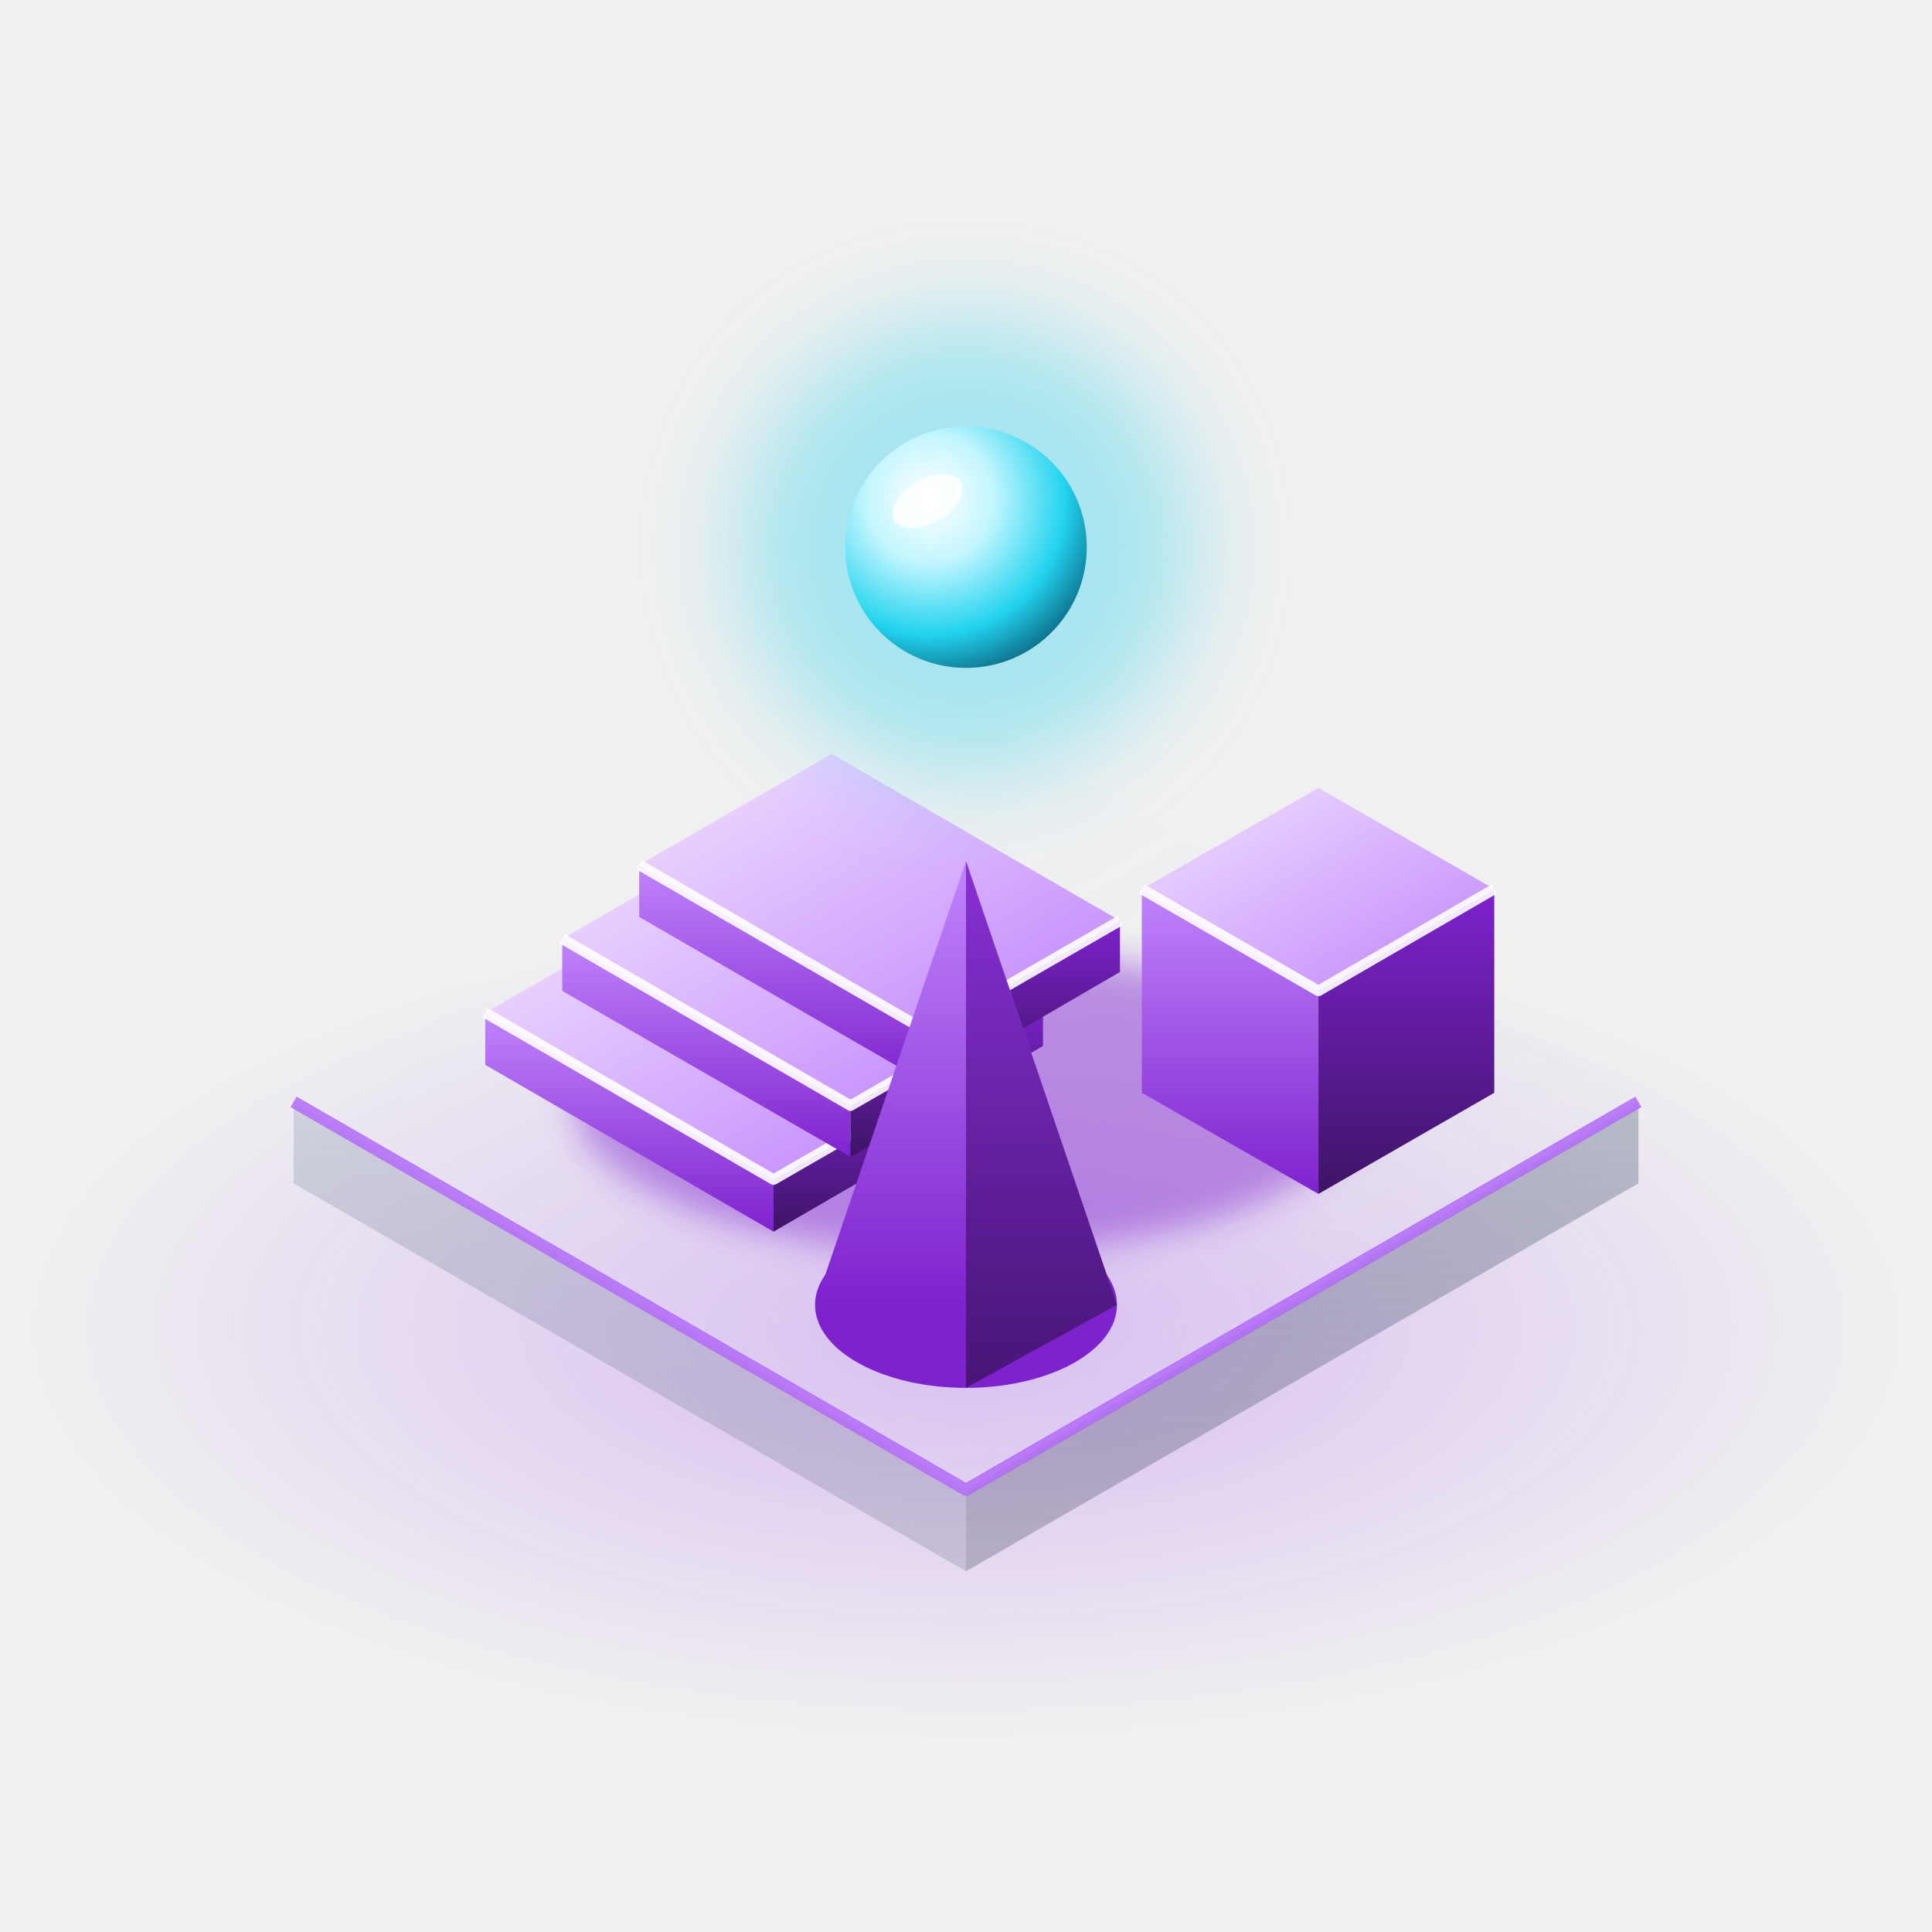
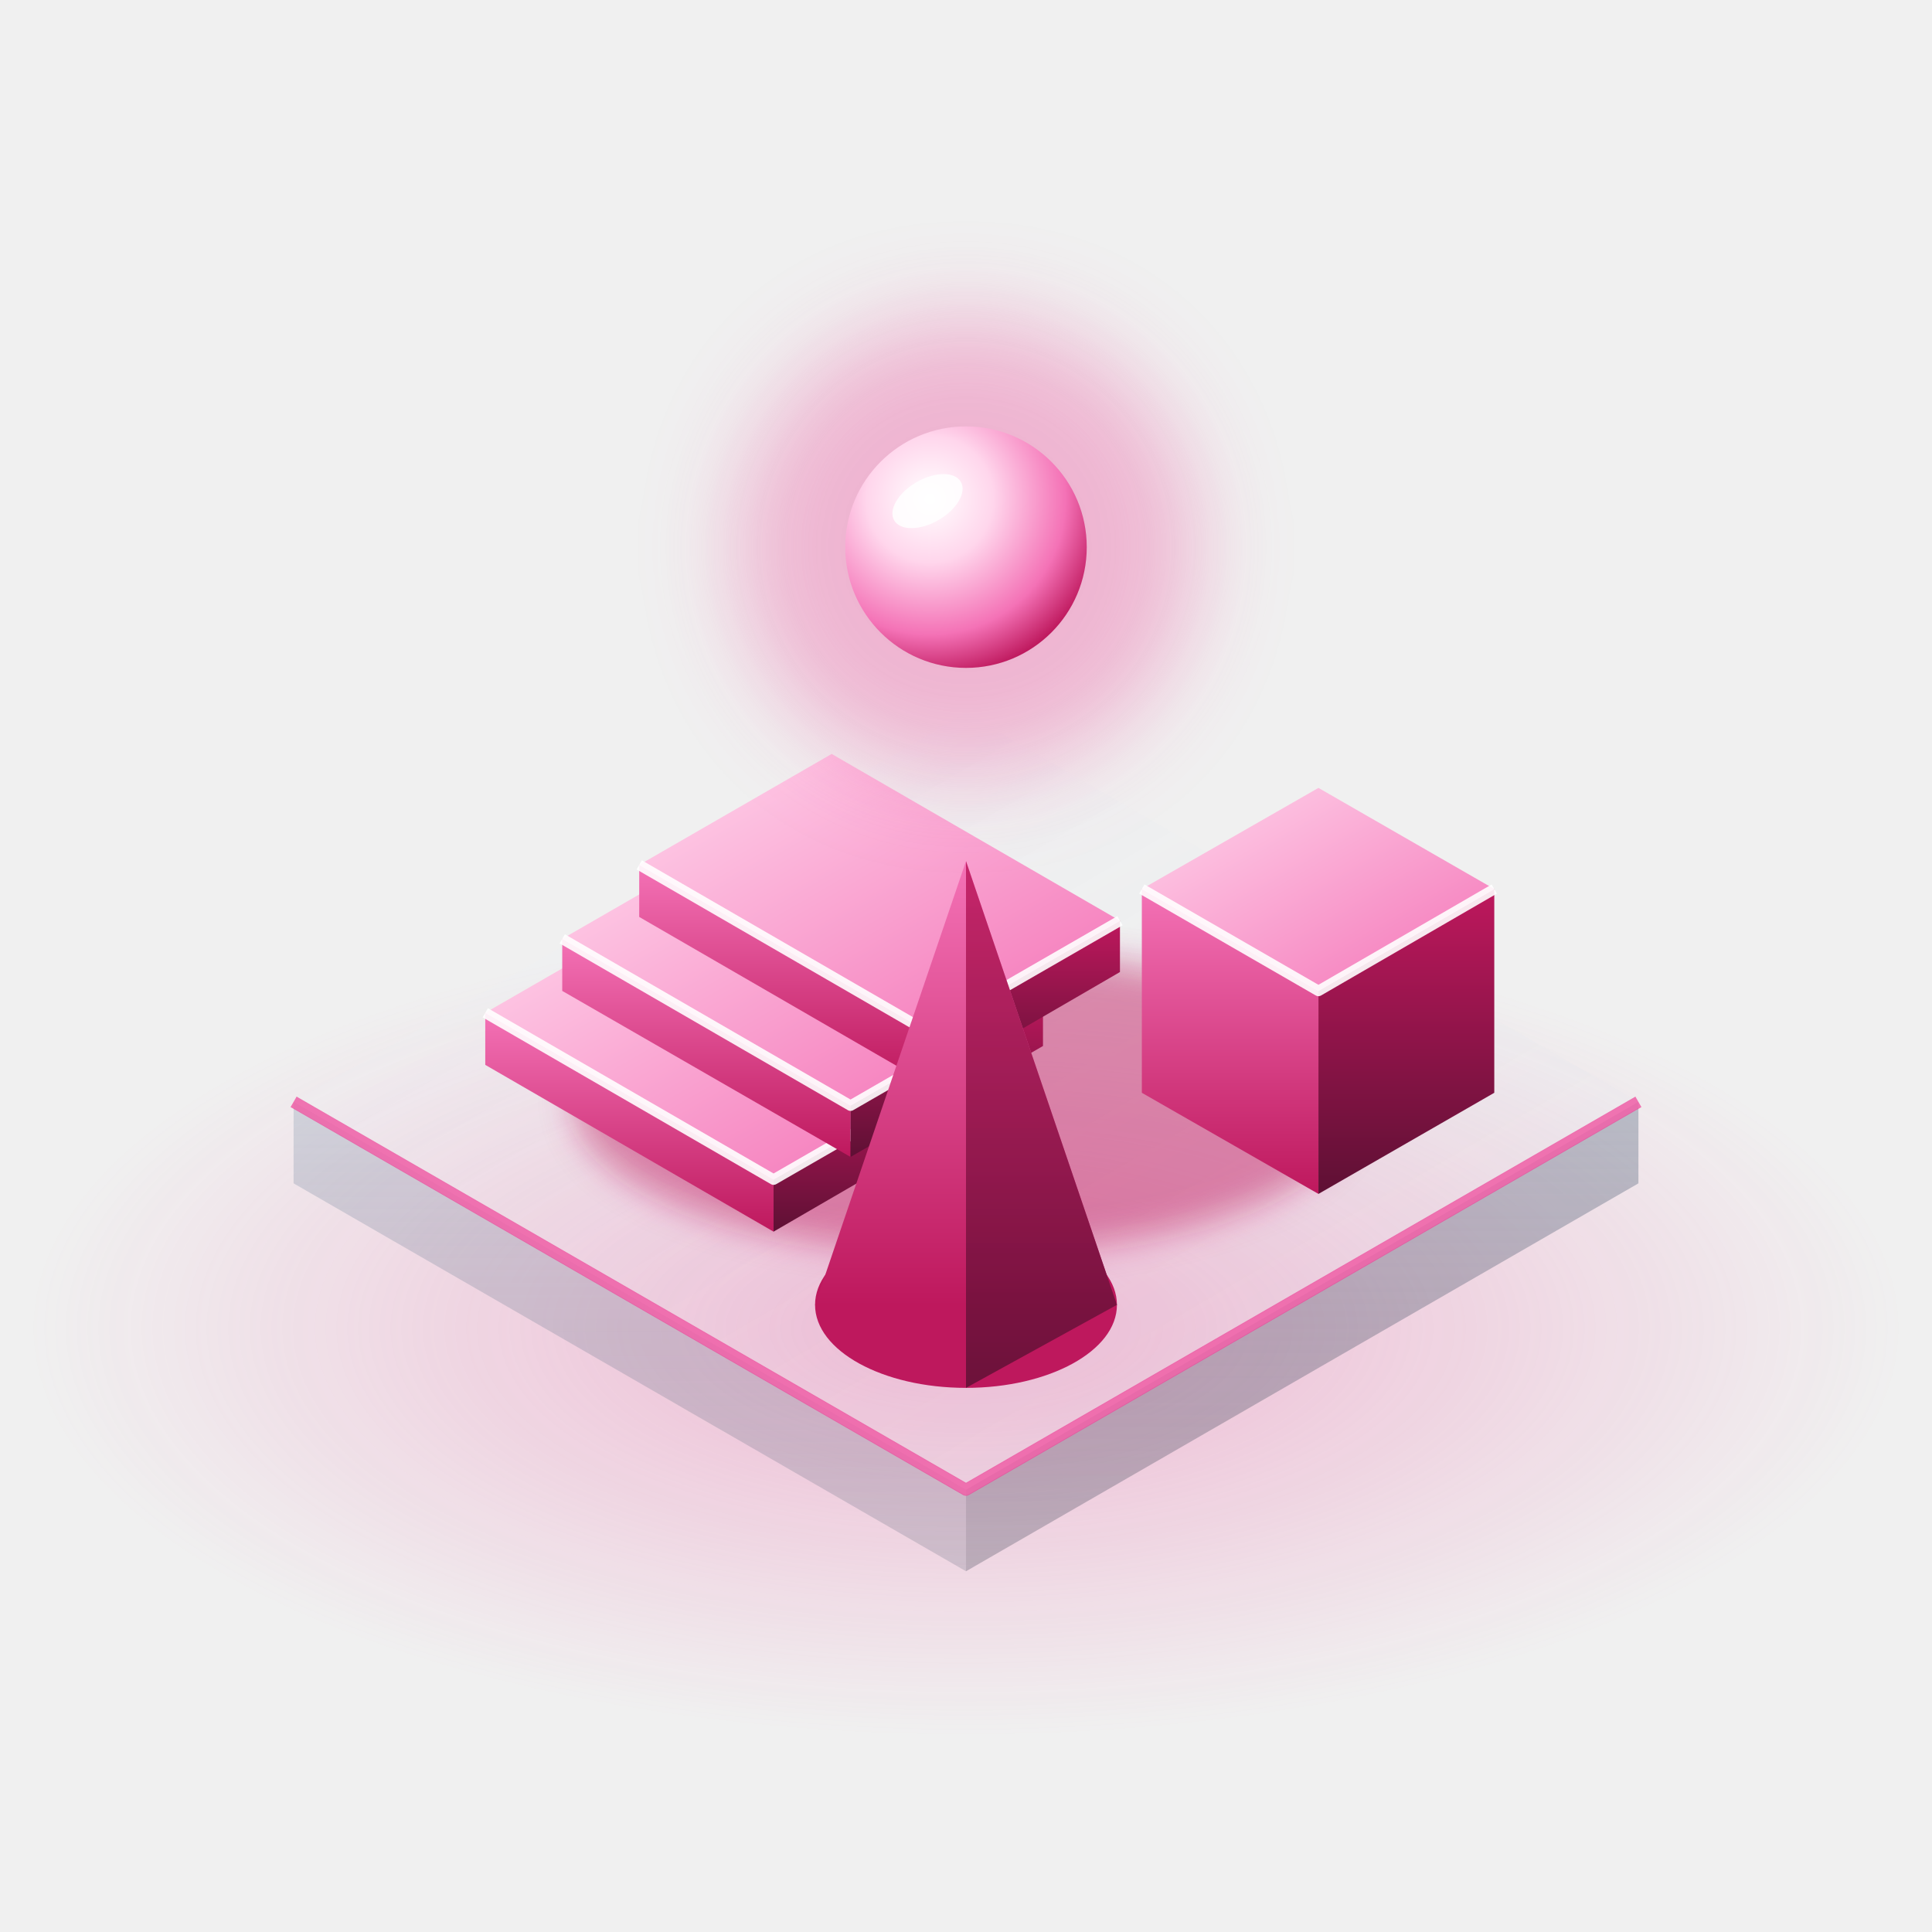
<svg xmlns="http://www.w3.org/2000/svg" viewBox="0 0 256 256" width="256" height="256" fill="none">
  <defs>
    <linearGradient id="grad-top" x1="0" y1="0" x2="1" y2="1">
-       <stop offset="0" stop-color="#f1e1ff" stop-opacity="1" />
-       <stop offset="1" stop-color="#c084fc" stop-opacity="1" />
+       <stop offset="0" stop-color="#ffd6ec" stop-opacity="1" />
+       <stop offset="1" stop-color="#f472b6" stop-opacity="1" />
    </linearGradient>
    <linearGradient id="grad-left" x1="0" y1="0" x2="0" y2="1">
-       <stop offset="0" stop-color="#c084fc" stop-opacity="1" />
-       <stop offset="1" stop-color="#7e22ce" stop-opacity="1" />
+       <stop offset="0" stop-color="#f472b6" stop-opacity="1" />
+       <stop offset="1" stop-color="#be185d" stop-opacity="1" />
    </linearGradient>
    <linearGradient id="grad-right" x1="0" y1="0" x2="0" y2="1">
-       <stop offset="0" stop-color="#7e22ce" stop-opacity="1" />
-       <stop offset="1" stop-color="#3e1466" stop-opacity="1" />
+       <stop offset="0" stop-color="#be185d" stop-opacity="1" />
+       <stop offset="1" stop-color="#5e1034" stop-opacity="1" />
    </linearGradient>
    <linearGradient id="grad-spec" x1="0" y1="0" x2="1" y2="1">
      <stop offset="0" stop-color="#ffffff" stop-opacity="0.55" />
      <stop offset="1" stop-color="#ffffff" stop-opacity="0" />
    </linearGradient>
    <linearGradient id="grad-ptop" x1="0" y1="0" x2="1" y2="1">
      <stop offset="0" stop-color="#f1f5f9" stop-opacity="0.16" />
      <stop offset="1" stop-color="#cbd5e1" stop-opacity="0.06" />
    </linearGradient>
    <linearGradient id="grad-pleft" x1="0" y1="0" x2="0" y2="1">
      <stop offset="0" stop-color="#94a3b8" stop-opacity="0.35" />
      <stop offset="1" stop-color="#475569" stop-opacity="0.2" />
    </linearGradient>
    <linearGradient id="grad-pright" x1="0" y1="0" x2="0" y2="1">
      <stop offset="0" stop-color="#64748b" stop-opacity="0.4" />
      <stop offset="1" stop-color="#1e293b" stop-opacity="0.25" />
    </linearGradient>
    <radialGradient id="grad-halo" cx=".5" cy=".5" r=".5">
-       <stop offset="0" stop-color="#a855f7" stop-opacity="0.34" />
-       <stop offset="1" stop-color="#a855f7" stop-opacity="0" />
+       <stop offset="0" stop-color="#ec4899" stop-opacity="0.34" />
+       <stop offset="1" stop-color="#ec4899" stop-opacity="0" />
    </radialGradient>
    <radialGradient id="grad-orb" cx=".35" cy=".3" r=".75">
      <stop offset="0" stop-color="#ffffff" />
-       <stop offset=".35" stop-color="#c4f6ff" />
-       <stop offset=".75" stop-color="#22d3ee" />
-       <stop offset="1" stop-color="#0e7490" />
+       <stop offset=".35" stop-color="#ffd6ec" />
+       <stop offset=".75" stop-color="#f472b6" />
+       <stop offset="1" stop-color="#be185d" />
    </radialGradient>
    <filter id="grad-blur" x="-50%" y="-50%" width="200%" height="200%">
      <feGaussianBlur stdDeviation="6" />
    </filter>
    <filter id="grad-soft" x="-50%" y="-50%" width="200%" height="200%">
      <feGaussianBlur stdDeviation="2.2" />
    </filter>
  </defs>
  <ellipse cx="128" cy="176.0" rx="124" ry="54" fill="url(#grad-halo)" />
  <polygon points="38.9,156.8 128.0,208.2 128.0,197.4 38.9,146.0" fill="url(#grad-pleft)" />
  <polygon points="217.1,156.8 128.0,208.2 128.0,197.4 217.1,146.0" fill="url(#grad-pright)" />
  <polygon points="128.0,94.5 217.1,146.0 128.0,197.4 38.9,146.0" fill="url(#grad-ptop)" />
  <polyline points="38.9,146.0 128.0,197.4 217.1,146.0" fill="none" stroke="#ffffff" stroke-opacity="0.5" stroke-width="1.4" stroke-linejoin="round" />
-   <polyline points="38.9,146.0 128.0,197.4 217.1,146.0" fill="none" stroke="#a855f7" stroke-width="1.6" stroke-opacity=".75" stroke-linejoin="round" />
-   <ellipse cx="128.0" cy="146.0" rx="52" ry="20" fill="#7e22ce" opacity="0.45" filter="url(#grad-soft)" />
+   <polyline points="38.9,146.0 128.0,197.4 217.1,146.0" fill="none" stroke="#ec4899" stroke-width="1.6" stroke-opacity=".75" stroke-linejoin="round" />
+   <ellipse cx="128.0" cy="146.0" rx="52" ry="20" fill="#be185d" opacity="0.45" filter="url(#grad-soft)" />
  <polygon points="64.3,141.1 102.5,163.2 102.5,156.3 64.3,134.2" fill="url(#grad-left)" />
  <polygon points="128.0,148.4 102.5,163.2 102.5,156.3 128.0,141.6" fill="url(#grad-right)" />
  <polygon points="89.8,119.5 128.0,141.6 102.5,156.3 64.3,134.2" fill="url(#grad-top)" />
  <polyline points="64.3,134.2 102.5,156.3 128.0,141.6" fill="none" stroke="#ffffff" stroke-opacity="0.9" stroke-width="1.4" stroke-linejoin="round" />
  <polygon points="74.5,131.3 112.7,153.3 112.7,146.5 74.5,124.4" fill="url(#grad-left)" />
  <polygon points="138.2,138.6 112.7,153.3 112.7,146.5 138.2,131.8" fill="url(#grad-right)" />
  <polygon points="100.0,109.7 138.2,131.8 112.7,146.5 74.5,124.4" fill="url(#grad-top)" />
  <polyline points="74.5,124.4 112.7,146.5 138.2,131.8" fill="none" stroke="#ffffff" stroke-opacity="0.9" stroke-width="1.4" stroke-linejoin="round" />
  <polygon points="84.7,121.5 122.9,143.6 122.9,136.7 84.7,114.6" fill="url(#grad-left)" />
  <polygon points="148.4,128.8 122.9,143.6 122.9,136.7 148.4,122.0" fill="url(#grad-right)" />
  <polygon points="110.2,99.9 148.4,122.0 122.9,136.7 84.7,114.6" fill="url(#grad-top)" />
  <polyline points="84.7,114.6 122.9,136.7 148.4,122.0" fill="none" stroke="#ffffff" stroke-opacity="0.9" stroke-width="1.4" stroke-linejoin="round" />
  <polygon points="151.3,144.8 174.7,158.2 174.7,131.3 151.3,117.8" fill="url(#grad-left)" />
  <polygon points="198.0,144.8 174.7,158.2 174.7,131.3 198.0,117.8" fill="url(#grad-right)" />
  <polygon points="174.7,104.4 198.0,117.8 174.7,131.3 151.3,117.8" fill="url(#grad-top)" />
  <polyline points="151.3,117.8 174.7,131.3 198.0,117.8" fill="none" stroke="#ffffff" stroke-opacity="0.9" stroke-width="1.4" stroke-linejoin="round" />
-   <circle cx="128.0" cy="72.5" r="30.4" fill="#22d3ee" opacity=".35" filter="url(#grad-blur)" />
+   <circle cx="128.0" cy="72.5" r="30.4" fill="#ec4899" opacity=".35" filter="url(#grad-blur)" />
  <circle cx="128.0" cy="72.5" r="16.0" fill="url(#grad-orb)" />
  <ellipse cx="122.9" cy="66.4" rx="5.1" ry="2.9" fill="#fff" opacity=".85" transform="rotate(-30 122.9 66.4)" />
-   <ellipse cx="128.0" cy="172.9" rx="20" ry="11" fill="#7e22ce" />
+   <ellipse cx="128.0" cy="172.9" rx="20" ry="11" fill="#be185d" />
  <polygon points="128.0,114.1 108.0,172.9 148.0,172.9" fill="url(#grad-left)" />
  <polygon points="128.0,114.1 128.0,183.9 148.0,172.9" fill="url(#grad-right)" opacity=".85" />
</svg>
